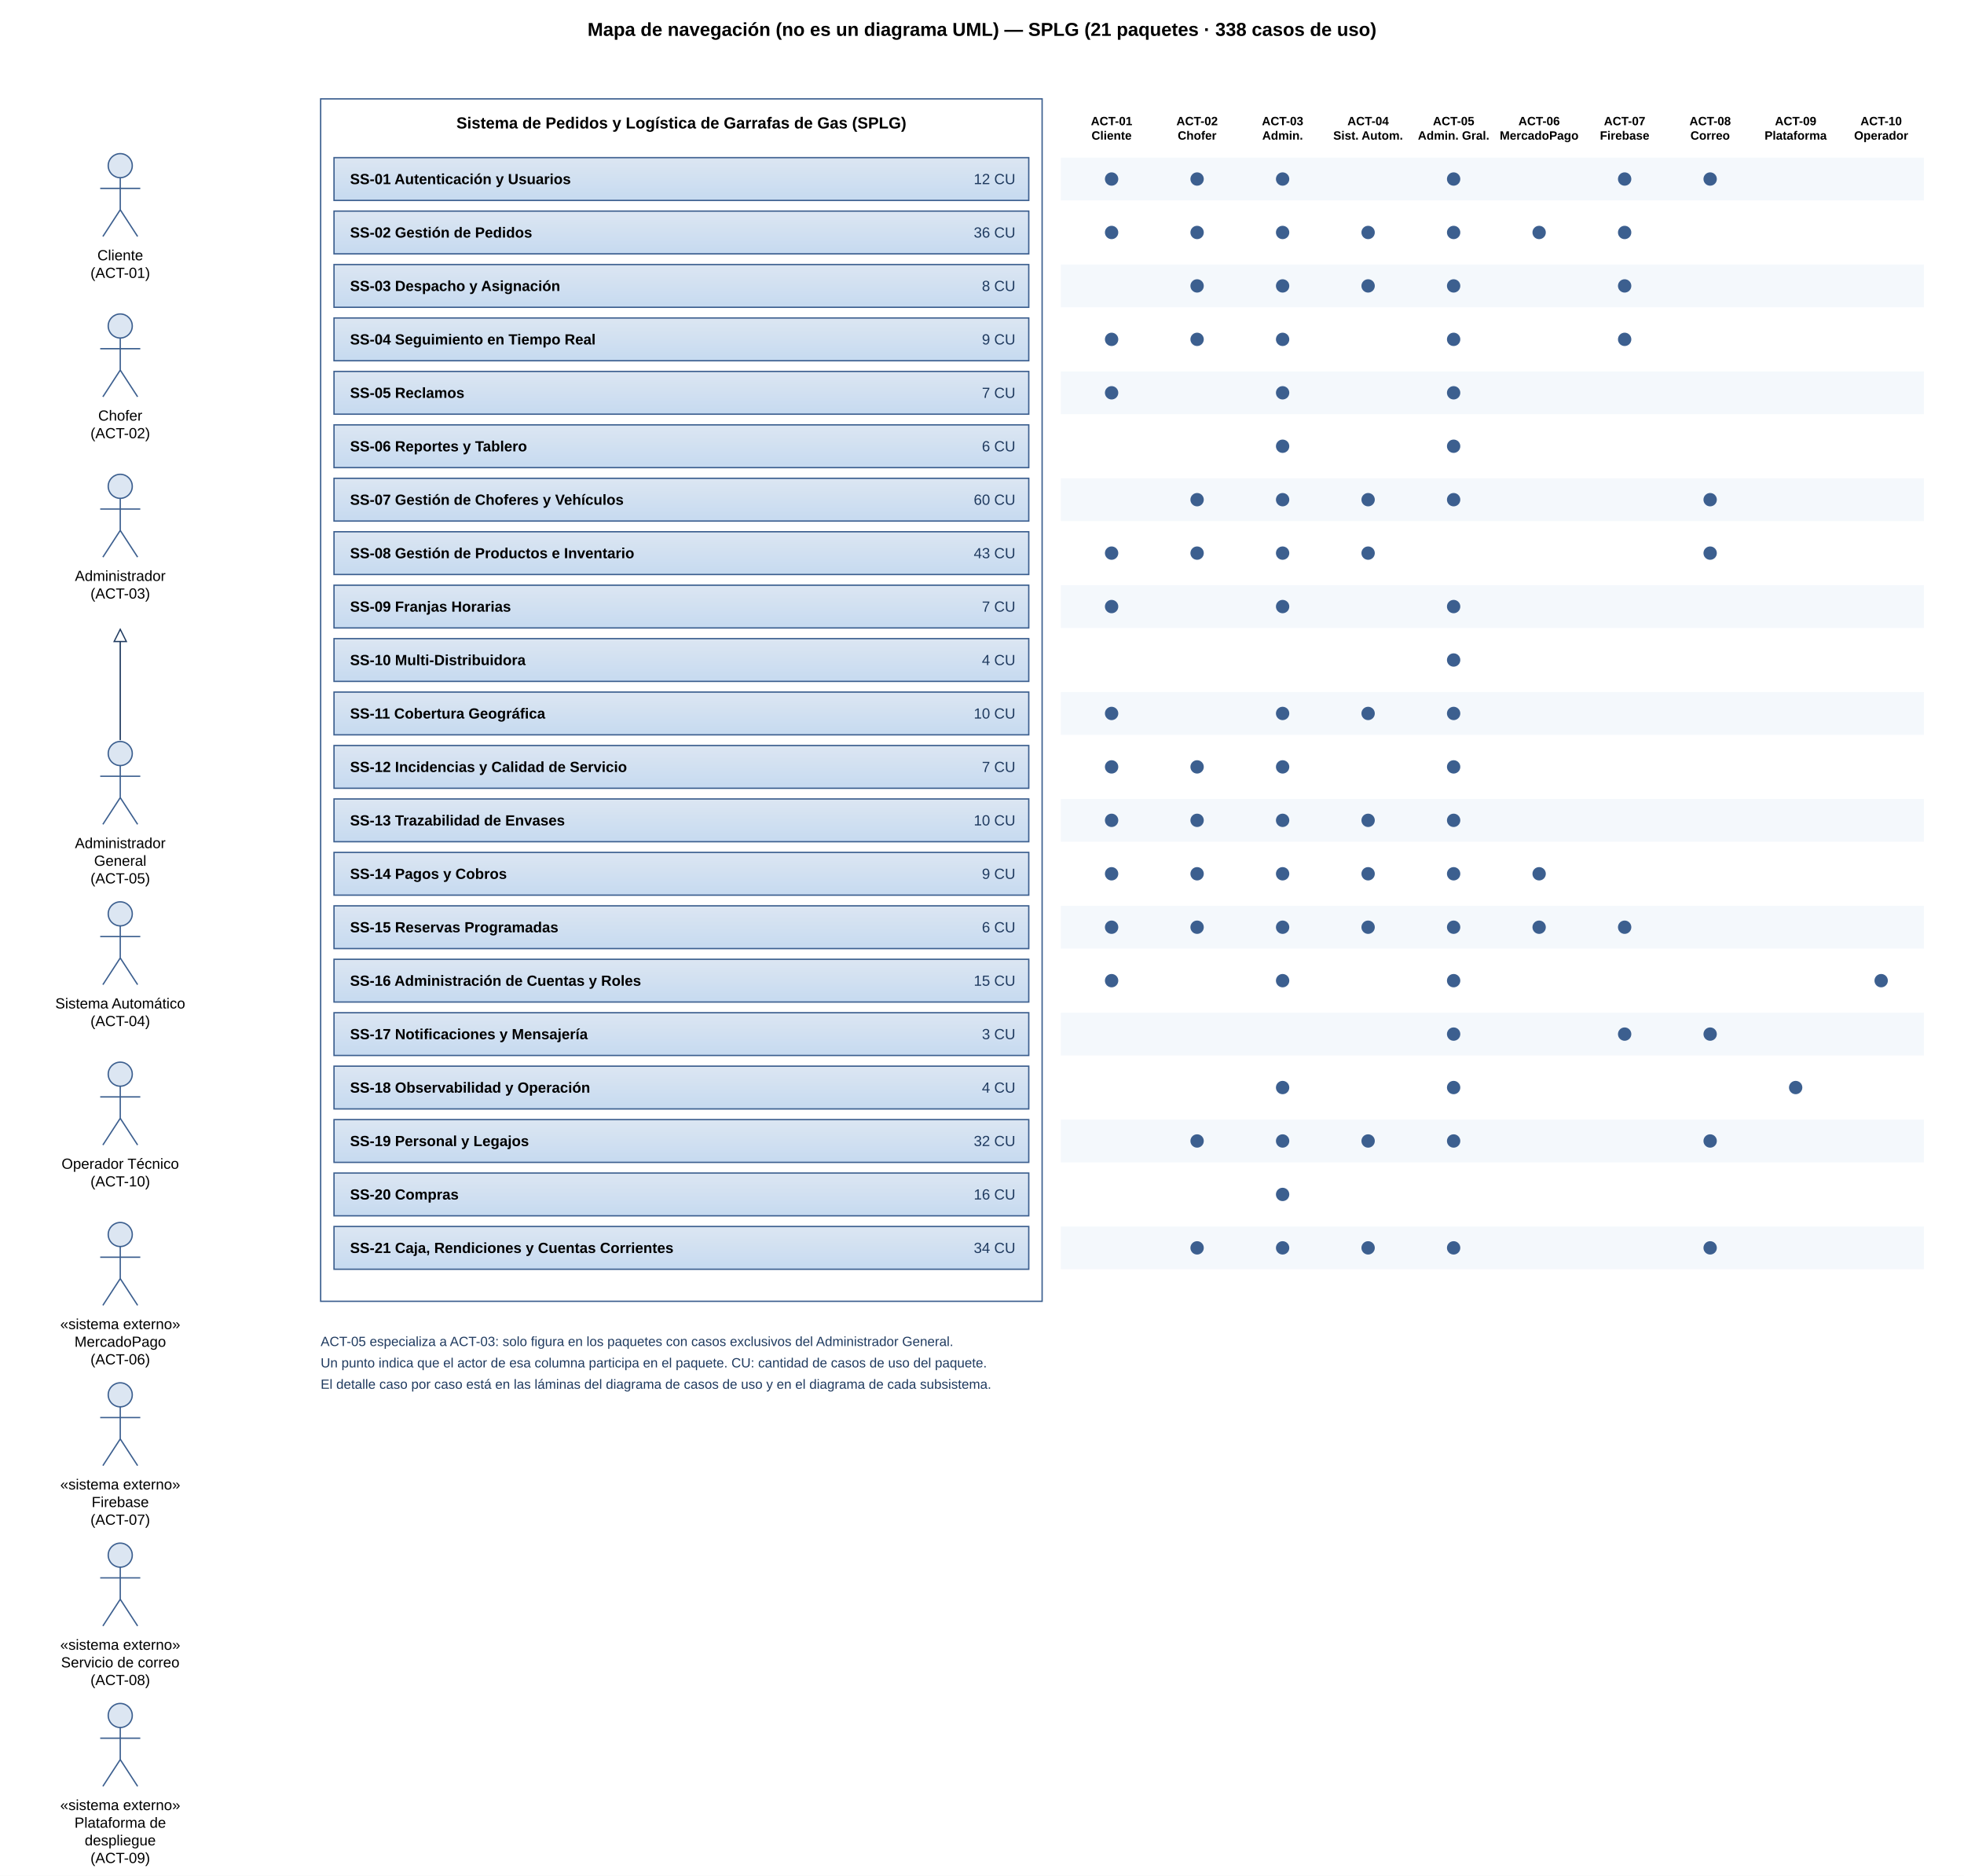
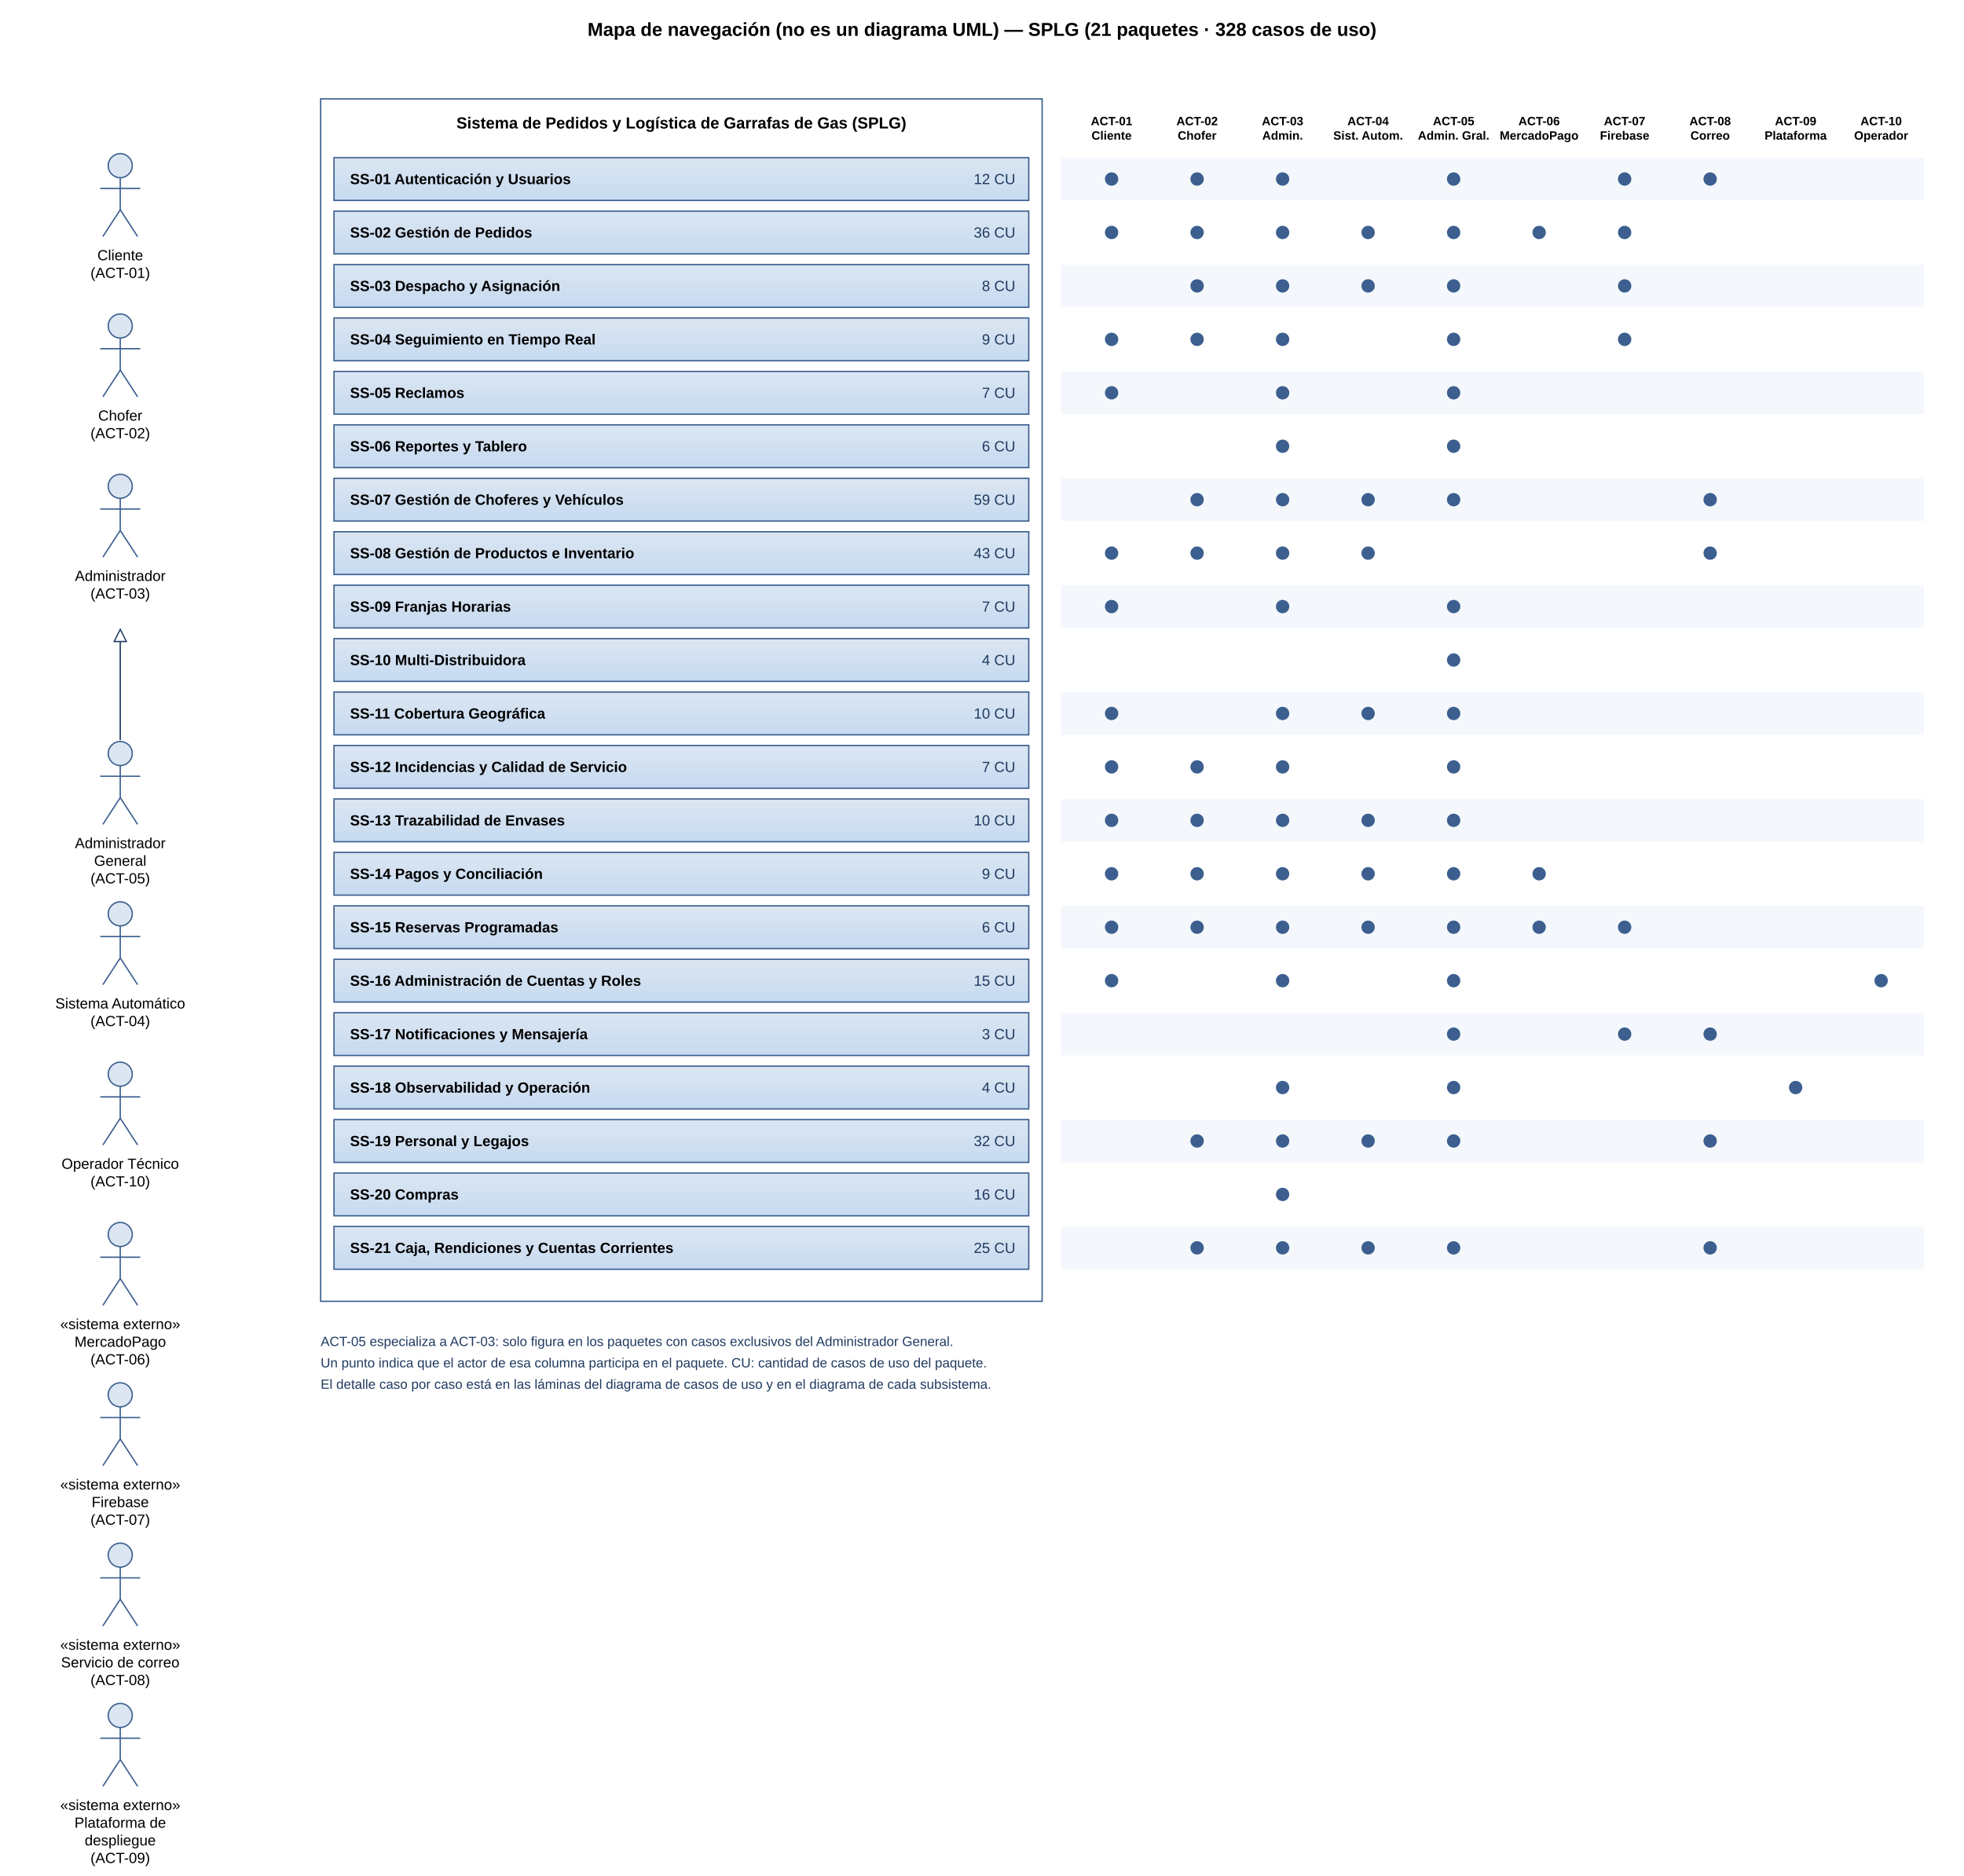
<svg xmlns="http://www.w3.org/2000/svg" width="1470" height="1404" viewBox="0 0 1470 1404" font-family="Arial, Helvetica, sans-serif">
  <defs>
    <marker id="abre" viewBox="0 0 10 10" refX="9" refY="5" markerWidth="8" markerHeight="8" orient="auto">
      <path d="M0 1 L9 5 L0 9" fill="none" stroke="#1F3A5F" stroke-width="1" />
    </marker>
    <marker id="hueco" viewBox="0 0 12 12" refX="11" refY="6" markerWidth="11" markerHeight="11" orient="auto">
      <path d="M1 1 L11 6 L1 11 Z" fill="#FFFFFF" stroke="#1F3A5F" stroke-width="1" />
    </marker>
    <linearGradient id="vp" x1="0" y1="0" x2="0" y2="1">
      <stop offset="0" stop-color="#DCE6F2" />
      <stop offset="1" stop-color="#C6DAF0" />
    </linearGradient>
  </defs>
  <rect width="100%" height="100%" fill="#FFFFFF" />
-   <text x="735.0" y="22.0" font-size="14" text-anchor="middle" dominant-baseline="central" fill="#000000" font-weight="bold">Mapa de navegación (no es un diagrama UML) — SPLG (21 paquetes · 338 casos de uso)</text>
+   <text x="735.0" y="22.0" font-size="14" text-anchor="middle" dominant-baseline="central" fill="#000000" font-weight="bold">Mapa de navegación (no es un diagrama UML) — SPLG (21 paquetes · 328 casos de uso)</text>
  <rect class="limite" data-x="240" data-y="74" data-w="540" data-h="900" x="240" y="74" width="540" height="900" fill="#FFFFFF" stroke="#3C5F8F" stroke-width="1.0" />
  <text x="510.0" y="92.0" font-size="12" text-anchor="middle" dominant-baseline="central" fill="#000000" font-weight="bold">Sistema de Pedidos y Logística de Garrafas de Gas (SPLG)</text>
  <text x="832.0" y="90.6" font-size="9" text-anchor="middle" dominant-baseline="central" fill="#000000" font-weight="bold">ACT-01</text>
  <text x="832.0" y="101.4" font-size="9" text-anchor="middle" dominant-baseline="central" fill="#000000" font-weight="bold">Cliente</text>
  <text x="896.0" y="90.6" font-size="9" text-anchor="middle" dominant-baseline="central" fill="#000000" font-weight="bold">ACT-02</text>
  <text x="896.0" y="101.4" font-size="9" text-anchor="middle" dominant-baseline="central" fill="#000000" font-weight="bold">Chofer</text>
  <text x="960.0" y="90.6" font-size="9" text-anchor="middle" dominant-baseline="central" fill="#000000" font-weight="bold">ACT-03</text>
  <text x="960.0" y="101.4" font-size="9" text-anchor="middle" dominant-baseline="central" fill="#000000" font-weight="bold">Admin.</text>
  <text x="1024.0" y="90.6" font-size="9" text-anchor="middle" dominant-baseline="central" fill="#000000" font-weight="bold">ACT-04</text>
  <text x="1024.0" y="101.4" font-size="9" text-anchor="middle" dominant-baseline="central" fill="#000000" font-weight="bold">Sist. Autom.</text>
  <text x="1088.0" y="90.6" font-size="9" text-anchor="middle" dominant-baseline="central" fill="#000000" font-weight="bold">ACT-05</text>
  <text x="1088.0" y="101.4" font-size="9" text-anchor="middle" dominant-baseline="central" fill="#000000" font-weight="bold">Admin. Gral.</text>
  <text x="1152.0" y="90.6" font-size="9" text-anchor="middle" dominant-baseline="central" fill="#000000" font-weight="bold">ACT-06</text>
  <text x="1152.0" y="101.4" font-size="9" text-anchor="middle" dominant-baseline="central" fill="#000000" font-weight="bold">MercadoPago</text>
  <text x="1216.0" y="90.6" font-size="9" text-anchor="middle" dominant-baseline="central" fill="#000000" font-weight="bold">ACT-07</text>
  <text x="1216.0" y="101.4" font-size="9" text-anchor="middle" dominant-baseline="central" fill="#000000" font-weight="bold">Firebase</text>
  <text x="1280.0" y="90.6" font-size="9" text-anchor="middle" dominant-baseline="central" fill="#000000" font-weight="bold">ACT-08</text>
  <text x="1280.0" y="101.4" font-size="9" text-anchor="middle" dominant-baseline="central" fill="#000000" font-weight="bold">Correo</text>
  <text x="1344.0" y="90.6" font-size="9" text-anchor="middle" dominant-baseline="central" fill="#000000" font-weight="bold">ACT-09</text>
  <text x="1344.0" y="101.4" font-size="9" text-anchor="middle" dominant-baseline="central" fill="#000000" font-weight="bold">Plataforma</text>
  <text x="1408.0" y="90.6" font-size="9" text-anchor="middle" dominant-baseline="central" fill="#000000" font-weight="bold">ACT-10</text>
  <text x="1408.0" y="101.4" font-size="9" text-anchor="middle" dominant-baseline="central" fill="#000000" font-weight="bold">Operador</text>
  <rect x="794" y="118" width="646" height="32" fill="#F4F8FC" />
  <g class="paquete" data-pq="SS-01" data-n="12">
    <rect x="250" y="118" width="520" height="32" fill="url(#vp)" stroke="#3C5F8F" stroke-width="1.0" />
    <text x="262.0" y="134.0" font-size="11" text-anchor="start" dominant-baseline="central" fill="#000000" font-weight="bold">SS-01  Autenticación y Usuarios</text>
    <text x="760.0" y="134.0" font-size="11" text-anchor="end" dominant-baseline="central" fill="#1F3A5F">12 CU</text>
  </g>
  <circle class="participa" data-act="01" data-pq="SS-01" cx="832.0" cy="134.0" r="5" fill="#3C5F8F" />
  <circle class="participa" data-act="02" data-pq="SS-01" cx="896.0" cy="134.0" r="5" fill="#3C5F8F" />
  <circle class="participa" data-act="03" data-pq="SS-01" cx="960.0" cy="134.0" r="5" fill="#3C5F8F" />
  <circle class="participa" data-act="05" data-pq="SS-01" cx="1088.0" cy="134.0" r="5" fill="#3C5F8F" />
  <circle class="participa" data-act="07" data-pq="SS-01" cx="1216.0" cy="134.0" r="5" fill="#3C5F8F" />
  <circle class="participa" data-act="08" data-pq="SS-01" cx="1280.0" cy="134.0" r="5" fill="#3C5F8F" />
  <g class="paquete" data-pq="SS-02" data-n="36">
    <rect x="250" y="158" width="520" height="32" fill="url(#vp)" stroke="#3C5F8F" stroke-width="1.0" />
    <text x="262.0" y="174.0" font-size="11" text-anchor="start" dominant-baseline="central" fill="#000000" font-weight="bold">SS-02  Gestión de Pedidos</text>
    <text x="760.0" y="174.0" font-size="11" text-anchor="end" dominant-baseline="central" fill="#1F3A5F">36 CU</text>
  </g>
  <circle class="participa" data-act="01" data-pq="SS-02" cx="832.0" cy="174.0" r="5" fill="#3C5F8F" />
  <circle class="participa" data-act="02" data-pq="SS-02" cx="896.0" cy="174.0" r="5" fill="#3C5F8F" />
  <circle class="participa" data-act="03" data-pq="SS-02" cx="960.0" cy="174.0" r="5" fill="#3C5F8F" />
  <circle class="participa" data-act="04" data-pq="SS-02" cx="1024.0" cy="174.0" r="5" fill="#3C5F8F" />
  <circle class="participa" data-act="05" data-pq="SS-02" cx="1088.0" cy="174.0" r="5" fill="#3C5F8F" />
  <circle class="participa" data-act="06" data-pq="SS-02" cx="1152.0" cy="174.0" r="5" fill="#3C5F8F" />
  <circle class="participa" data-act="07" data-pq="SS-02" cx="1216.0" cy="174.0" r="5" fill="#3C5F8F" />
  <rect x="794" y="198" width="646" height="32" fill="#F4F8FC" />
  <g class="paquete" data-pq="SS-03" data-n="8">
    <rect x="250" y="198" width="520" height="32" fill="url(#vp)" stroke="#3C5F8F" stroke-width="1.0" />
    <text x="262.0" y="214.0" font-size="11" text-anchor="start" dominant-baseline="central" fill="#000000" font-weight="bold">SS-03  Despacho y Asignación</text>
    <text x="760.0" y="214.0" font-size="11" text-anchor="end" dominant-baseline="central" fill="#1F3A5F">8 CU</text>
  </g>
  <circle class="participa" data-act="02" data-pq="SS-03" cx="896.0" cy="214.0" r="5" fill="#3C5F8F" />
  <circle class="participa" data-act="03" data-pq="SS-03" cx="960.0" cy="214.0" r="5" fill="#3C5F8F" />
  <circle class="participa" data-act="04" data-pq="SS-03" cx="1024.0" cy="214.0" r="5" fill="#3C5F8F" />
  <circle class="participa" data-act="05" data-pq="SS-03" cx="1088.0" cy="214.0" r="5" fill="#3C5F8F" />
  <circle class="participa" data-act="07" data-pq="SS-03" cx="1216.0" cy="214.0" r="5" fill="#3C5F8F" />
  <g class="paquete" data-pq="SS-04" data-n="9">
    <rect x="250" y="238" width="520" height="32" fill="url(#vp)" stroke="#3C5F8F" stroke-width="1.0" />
    <text x="262.0" y="254.0" font-size="11" text-anchor="start" dominant-baseline="central" fill="#000000" font-weight="bold">SS-04  Seguimiento en Tiempo Real</text>
    <text x="760.0" y="254.0" font-size="11" text-anchor="end" dominant-baseline="central" fill="#1F3A5F">9 CU</text>
  </g>
  <circle class="participa" data-act="01" data-pq="SS-04" cx="832.0" cy="254.0" r="5" fill="#3C5F8F" />
  <circle class="participa" data-act="02" data-pq="SS-04" cx="896.0" cy="254.0" r="5" fill="#3C5F8F" />
  <circle class="participa" data-act="03" data-pq="SS-04" cx="960.0" cy="254.0" r="5" fill="#3C5F8F" />
  <circle class="participa" data-act="05" data-pq="SS-04" cx="1088.0" cy="254.0" r="5" fill="#3C5F8F" />
  <circle class="participa" data-act="07" data-pq="SS-04" cx="1216.0" cy="254.0" r="5" fill="#3C5F8F" />
  <rect x="794" y="278" width="646" height="32" fill="#F4F8FC" />
  <g class="paquete" data-pq="SS-05" data-n="7">
    <rect x="250" y="278" width="520" height="32" fill="url(#vp)" stroke="#3C5F8F" stroke-width="1.0" />
    <text x="262.0" y="294.0" font-size="11" text-anchor="start" dominant-baseline="central" fill="#000000" font-weight="bold">SS-05  Reclamos</text>
    <text x="760.0" y="294.0" font-size="11" text-anchor="end" dominant-baseline="central" fill="#1F3A5F">7 CU</text>
  </g>
  <circle class="participa" data-act="01" data-pq="SS-05" cx="832.0" cy="294.0" r="5" fill="#3C5F8F" />
  <circle class="participa" data-act="03" data-pq="SS-05" cx="960.0" cy="294.0" r="5" fill="#3C5F8F" />
  <circle class="participa" data-act="05" data-pq="SS-05" cx="1088.0" cy="294.0" r="5" fill="#3C5F8F" />
  <g class="paquete" data-pq="SS-06" data-n="6">
    <rect x="250" y="318" width="520" height="32" fill="url(#vp)" stroke="#3C5F8F" stroke-width="1.0" />
    <text x="262.0" y="334.0" font-size="11" text-anchor="start" dominant-baseline="central" fill="#000000" font-weight="bold">SS-06  Reportes y Tablero</text>
    <text x="760.0" y="334.0" font-size="11" text-anchor="end" dominant-baseline="central" fill="#1F3A5F">6 CU</text>
  </g>
  <circle class="participa" data-act="03" data-pq="SS-06" cx="960.0" cy="334.0" r="5" fill="#3C5F8F" />
  <circle class="participa" data-act="05" data-pq="SS-06" cx="1088.0" cy="334.0" r="5" fill="#3C5F8F" />
  <rect x="794" y="358" width="646" height="32" fill="#F4F8FC" />
-   <g class="paquete" data-pq="SS-07" data-n="60">
+   <g class="paquete" data-pq="SS-07" data-n="59">
    <rect x="250" y="358" width="520" height="32" fill="url(#vp)" stroke="#3C5F8F" stroke-width="1.0" />
    <text x="262.0" y="374.0" font-size="11" text-anchor="start" dominant-baseline="central" fill="#000000" font-weight="bold">SS-07  Gestión de Choferes y Vehículos</text>
-     <text x="760.0" y="374.0" font-size="11" text-anchor="end" dominant-baseline="central" fill="#1F3A5F">60 CU</text>
+     <text x="760.0" y="374.0" font-size="11" text-anchor="end" dominant-baseline="central" fill="#1F3A5F">59 CU</text>
  </g>
  <circle class="participa" data-act="02" data-pq="SS-07" cx="896.0" cy="374.0" r="5" fill="#3C5F8F" />
  <circle class="participa" data-act="03" data-pq="SS-07" cx="960.0" cy="374.0" r="5" fill="#3C5F8F" />
  <circle class="participa" data-act="04" data-pq="SS-07" cx="1024.0" cy="374.0" r="5" fill="#3C5F8F" />
  <circle class="participa" data-act="05" data-pq="SS-07" cx="1088.0" cy="374.0" r="5" fill="#3C5F8F" />
  <circle class="participa" data-act="08" data-pq="SS-07" cx="1280.0" cy="374.0" r="5" fill="#3C5F8F" />
  <g class="paquete" data-pq="SS-08" data-n="43">
    <rect x="250" y="398" width="520" height="32" fill="url(#vp)" stroke="#3C5F8F" stroke-width="1.0" />
    <text x="262.0" y="414.0" font-size="11" text-anchor="start" dominant-baseline="central" fill="#000000" font-weight="bold">SS-08  Gestión de Productos e Inventario</text>
    <text x="760.0" y="414.0" font-size="11" text-anchor="end" dominant-baseline="central" fill="#1F3A5F">43 CU</text>
  </g>
  <circle class="participa" data-act="01" data-pq="SS-08" cx="832.0" cy="414.0" r="5" fill="#3C5F8F" />
  <circle class="participa" data-act="02" data-pq="SS-08" cx="896.0" cy="414.0" r="5" fill="#3C5F8F" />
  <circle class="participa" data-act="03" data-pq="SS-08" cx="960.0" cy="414.0" r="5" fill="#3C5F8F" />
  <circle class="participa" data-act="04" data-pq="SS-08" cx="1024.0" cy="414.0" r="5" fill="#3C5F8F" />
  <circle class="participa" data-act="08" data-pq="SS-08" cx="1280.0" cy="414.0" r="5" fill="#3C5F8F" />
  <rect x="794" y="438" width="646" height="32" fill="#F4F8FC" />
  <g class="paquete" data-pq="SS-09" data-n="7">
    <rect x="250" y="438" width="520" height="32" fill="url(#vp)" stroke="#3C5F8F" stroke-width="1.0" />
    <text x="262.0" y="454.0" font-size="11" text-anchor="start" dominant-baseline="central" fill="#000000" font-weight="bold">SS-09  Franjas Horarias</text>
    <text x="760.0" y="454.0" font-size="11" text-anchor="end" dominant-baseline="central" fill="#1F3A5F">7 CU</text>
  </g>
  <circle class="participa" data-act="01" data-pq="SS-09" cx="832.0" cy="454.0" r="5" fill="#3C5F8F" />
  <circle class="participa" data-act="03" data-pq="SS-09" cx="960.0" cy="454.0" r="5" fill="#3C5F8F" />
  <circle class="participa" data-act="05" data-pq="SS-09" cx="1088.0" cy="454.0" r="5" fill="#3C5F8F" />
  <g class="paquete" data-pq="SS-10" data-n="4">
    <rect x="250" y="478" width="520" height="32" fill="url(#vp)" stroke="#3C5F8F" stroke-width="1.0" />
    <text x="262.0" y="494.0" font-size="11" text-anchor="start" dominant-baseline="central" fill="#000000" font-weight="bold">SS-10  Multi-Distribuidora</text>
    <text x="760.0" y="494.0" font-size="11" text-anchor="end" dominant-baseline="central" fill="#1F3A5F">4 CU</text>
  </g>
  <circle class="participa" data-act="05" data-pq="SS-10" cx="1088.0" cy="494.0" r="5" fill="#3C5F8F" />
  <rect x="794" y="518" width="646" height="32" fill="#F4F8FC" />
  <g class="paquete" data-pq="SS-11" data-n="10">
    <rect x="250" y="518" width="520" height="32" fill="url(#vp)" stroke="#3C5F8F" stroke-width="1.0" />
    <text x="262.0" y="534.0" font-size="11" text-anchor="start" dominant-baseline="central" fill="#000000" font-weight="bold">SS-11  Cobertura Geográfica</text>
    <text x="760.0" y="534.0" font-size="11" text-anchor="end" dominant-baseline="central" fill="#1F3A5F">10 CU</text>
  </g>
  <circle class="participa" data-act="01" data-pq="SS-11" cx="832.0" cy="534.0" r="5" fill="#3C5F8F" />
  <circle class="participa" data-act="03" data-pq="SS-11" cx="960.0" cy="534.0" r="5" fill="#3C5F8F" />
  <circle class="participa" data-act="04" data-pq="SS-11" cx="1024.0" cy="534.0" r="5" fill="#3C5F8F" />
  <circle class="participa" data-act="05" data-pq="SS-11" cx="1088.0" cy="534.0" r="5" fill="#3C5F8F" />
  <g class="paquete" data-pq="SS-12" data-n="7">
    <rect x="250" y="558" width="520" height="32" fill="url(#vp)" stroke="#3C5F8F" stroke-width="1.0" />
    <text x="262.0" y="574.0" font-size="11" text-anchor="start" dominant-baseline="central" fill="#000000" font-weight="bold">SS-12  Incidencias y Calidad de Servicio</text>
    <text x="760.0" y="574.0" font-size="11" text-anchor="end" dominant-baseline="central" fill="#1F3A5F">7 CU</text>
  </g>
  <circle class="participa" data-act="01" data-pq="SS-12" cx="832.0" cy="574.0" r="5" fill="#3C5F8F" />
  <circle class="participa" data-act="02" data-pq="SS-12" cx="896.0" cy="574.0" r="5" fill="#3C5F8F" />
  <circle class="participa" data-act="03" data-pq="SS-12" cx="960.0" cy="574.0" r="5" fill="#3C5F8F" />
  <circle class="participa" data-act="05" data-pq="SS-12" cx="1088.0" cy="574.0" r="5" fill="#3C5F8F" />
  <rect x="794" y="598" width="646" height="32" fill="#F4F8FC" />
  <g class="paquete" data-pq="SS-13" data-n="10">
    <rect x="250" y="598" width="520" height="32" fill="url(#vp)" stroke="#3C5F8F" stroke-width="1.0" />
    <text x="262.0" y="614.0" font-size="11" text-anchor="start" dominant-baseline="central" fill="#000000" font-weight="bold">SS-13  Trazabilidad de Envases</text>
    <text x="760.0" y="614.0" font-size="11" text-anchor="end" dominant-baseline="central" fill="#1F3A5F">10 CU</text>
  </g>
  <circle class="participa" data-act="01" data-pq="SS-13" cx="832.0" cy="614.0" r="5" fill="#3C5F8F" />
  <circle class="participa" data-act="02" data-pq="SS-13" cx="896.0" cy="614.0" r="5" fill="#3C5F8F" />
  <circle class="participa" data-act="03" data-pq="SS-13" cx="960.0" cy="614.0" r="5" fill="#3C5F8F" />
  <circle class="participa" data-act="04" data-pq="SS-13" cx="1024.0" cy="614.0" r="5" fill="#3C5F8F" />
  <circle class="participa" data-act="05" data-pq="SS-13" cx="1088.0" cy="614.0" r="5" fill="#3C5F8F" />
  <g class="paquete" data-pq="SS-14" data-n="9">
    <rect x="250" y="638" width="520" height="32" fill="url(#vp)" stroke="#3C5F8F" stroke-width="1.0" />
-     <text x="262.0" y="654.0" font-size="11" text-anchor="start" dominant-baseline="central" fill="#000000" font-weight="bold">SS-14  Pagos y Cobros</text>
+     <text x="262.0" y="654.0" font-size="11" text-anchor="start" dominant-baseline="central" fill="#000000" font-weight="bold">SS-14  Pagos y Conciliación</text>
    <text x="760.0" y="654.0" font-size="11" text-anchor="end" dominant-baseline="central" fill="#1F3A5F">9 CU</text>
  </g>
  <circle class="participa" data-act="01" data-pq="SS-14" cx="832.0" cy="654.0" r="5" fill="#3C5F8F" />
  <circle class="participa" data-act="02" data-pq="SS-14" cx="896.0" cy="654.0" r="5" fill="#3C5F8F" />
  <circle class="participa" data-act="03" data-pq="SS-14" cx="960.0" cy="654.0" r="5" fill="#3C5F8F" />
  <circle class="participa" data-act="04" data-pq="SS-14" cx="1024.0" cy="654.0" r="5" fill="#3C5F8F" />
  <circle class="participa" data-act="05" data-pq="SS-14" cx="1088.0" cy="654.0" r="5" fill="#3C5F8F" />
  <circle class="participa" data-act="06" data-pq="SS-14" cx="1152.0" cy="654.0" r="5" fill="#3C5F8F" />
  <rect x="794" y="678" width="646" height="32" fill="#F4F8FC" />
  <g class="paquete" data-pq="SS-15" data-n="6">
    <rect x="250" y="678" width="520" height="32" fill="url(#vp)" stroke="#3C5F8F" stroke-width="1.0" />
    <text x="262.0" y="694.0" font-size="11" text-anchor="start" dominant-baseline="central" fill="#000000" font-weight="bold">SS-15  Reservas Programadas</text>
    <text x="760.0" y="694.0" font-size="11" text-anchor="end" dominant-baseline="central" fill="#1F3A5F">6 CU</text>
  </g>
  <circle class="participa" data-act="01" data-pq="SS-15" cx="832.0" cy="694.0" r="5" fill="#3C5F8F" />
  <circle class="participa" data-act="02" data-pq="SS-15" cx="896.0" cy="694.0" r="5" fill="#3C5F8F" />
  <circle class="participa" data-act="03" data-pq="SS-15" cx="960.0" cy="694.0" r="5" fill="#3C5F8F" />
  <circle class="participa" data-act="04" data-pq="SS-15" cx="1024.0" cy="694.0" r="5" fill="#3C5F8F" />
  <circle class="participa" data-act="05" data-pq="SS-15" cx="1088.0" cy="694.0" r="5" fill="#3C5F8F" />
  <circle class="participa" data-act="06" data-pq="SS-15" cx="1152.0" cy="694.0" r="5" fill="#3C5F8F" />
  <circle class="participa" data-act="07" data-pq="SS-15" cx="1216.0" cy="694.0" r="5" fill="#3C5F8F" />
  <g class="paquete" data-pq="SS-16" data-n="15">
    <rect x="250" y="718" width="520" height="32" fill="url(#vp)" stroke="#3C5F8F" stroke-width="1.0" />
    <text x="262.0" y="734.0" font-size="11" text-anchor="start" dominant-baseline="central" fill="#000000" font-weight="bold">SS-16  Administración de Cuentas y Roles</text>
    <text x="760.0" y="734.0" font-size="11" text-anchor="end" dominant-baseline="central" fill="#1F3A5F">15 CU</text>
  </g>
  <circle class="participa" data-act="01" data-pq="SS-16" cx="832.0" cy="734.0" r="5" fill="#3C5F8F" />
  <circle class="participa" data-act="03" data-pq="SS-16" cx="960.0" cy="734.0" r="5" fill="#3C5F8F" />
  <circle class="participa" data-act="05" data-pq="SS-16" cx="1088.0" cy="734.0" r="5" fill="#3C5F8F" />
  <circle class="participa" data-act="10" data-pq="SS-16" cx="1408.0" cy="734.0" r="5" fill="#3C5F8F" />
  <rect x="794" y="758" width="646" height="32" fill="#F4F8FC" />
  <g class="paquete" data-pq="SS-17" data-n="3">
    <rect x="250" y="758" width="520" height="32" fill="url(#vp)" stroke="#3C5F8F" stroke-width="1.0" />
    <text x="262.0" y="774.0" font-size="11" text-anchor="start" dominant-baseline="central" fill="#000000" font-weight="bold">SS-17  Notificaciones y Mensajería</text>
    <text x="760.0" y="774.0" font-size="11" text-anchor="end" dominant-baseline="central" fill="#1F3A5F">3 CU</text>
  </g>
  <circle class="participa" data-act="05" data-pq="SS-17" cx="1088.0" cy="774.0" r="5" fill="#3C5F8F" />
  <circle class="participa" data-act="07" data-pq="SS-17" cx="1216.0" cy="774.0" r="5" fill="#3C5F8F" />
  <circle class="participa" data-act="08" data-pq="SS-17" cx="1280.0" cy="774.0" r="5" fill="#3C5F8F" />
  <g class="paquete" data-pq="SS-18" data-n="4">
    <rect x="250" y="798" width="520" height="32" fill="url(#vp)" stroke="#3C5F8F" stroke-width="1.0" />
    <text x="262.0" y="814.0" font-size="11" text-anchor="start" dominant-baseline="central" fill="#000000" font-weight="bold">SS-18  Observabilidad y Operación</text>
    <text x="760.0" y="814.0" font-size="11" text-anchor="end" dominant-baseline="central" fill="#1F3A5F">4 CU</text>
  </g>
  <circle class="participa" data-act="03" data-pq="SS-18" cx="960.0" cy="814.0" r="5" fill="#3C5F8F" />
  <circle class="participa" data-act="05" data-pq="SS-18" cx="1088.0" cy="814.0" r="5" fill="#3C5F8F" />
  <circle class="participa" data-act="09" data-pq="SS-18" cx="1344.0" cy="814.0" r="5" fill="#3C5F8F" />
  <rect x="794" y="838" width="646" height="32" fill="#F4F8FC" />
  <g class="paquete" data-pq="SS-19" data-n="32">
    <rect x="250" y="838" width="520" height="32" fill="url(#vp)" stroke="#3C5F8F" stroke-width="1.0" />
    <text x="262.0" y="854.0" font-size="11" text-anchor="start" dominant-baseline="central" fill="#000000" font-weight="bold">SS-19  Personal y Legajos</text>
    <text x="760.0" y="854.0" font-size="11" text-anchor="end" dominant-baseline="central" fill="#1F3A5F">32 CU</text>
  </g>
  <circle class="participa" data-act="02" data-pq="SS-19" cx="896.0" cy="854.0" r="5" fill="#3C5F8F" />
  <circle class="participa" data-act="03" data-pq="SS-19" cx="960.0" cy="854.0" r="5" fill="#3C5F8F" />
  <circle class="participa" data-act="04" data-pq="SS-19" cx="1024.0" cy="854.0" r="5" fill="#3C5F8F" />
  <circle class="participa" data-act="05" data-pq="SS-19" cx="1088.0" cy="854.0" r="5" fill="#3C5F8F" />
  <circle class="participa" data-act="08" data-pq="SS-19" cx="1280.0" cy="854.0" r="5" fill="#3C5F8F" />
  <g class="paquete" data-pq="SS-20" data-n="16">
    <rect x="250" y="878" width="520" height="32" fill="url(#vp)" stroke="#3C5F8F" stroke-width="1.0" />
    <text x="262.0" y="894.0" font-size="11" text-anchor="start" dominant-baseline="central" fill="#000000" font-weight="bold">SS-20  Compras</text>
    <text x="760.0" y="894.0" font-size="11" text-anchor="end" dominant-baseline="central" fill="#1F3A5F">16 CU</text>
  </g>
  <circle class="participa" data-act="03" data-pq="SS-20" cx="960.0" cy="894.0" r="5" fill="#3C5F8F" />
  <rect x="794" y="918" width="646" height="32" fill="#F4F8FC" />
-   <g class="paquete" data-pq="SS-21" data-n="34">
+   <g class="paquete" data-pq="SS-21" data-n="25">
    <rect x="250" y="918" width="520" height="32" fill="url(#vp)" stroke="#3C5F8F" stroke-width="1.0" />
    <text x="262.0" y="934.0" font-size="11" text-anchor="start" dominant-baseline="central" fill="#000000" font-weight="bold">SS-21  Caja, Rendiciones y Cuentas Corrientes</text>
-     <text x="760.0" y="934.0" font-size="11" text-anchor="end" dominant-baseline="central" fill="#1F3A5F">34 CU</text>
+     <text x="760.0" y="934.0" font-size="11" text-anchor="end" dominant-baseline="central" fill="#1F3A5F">25 CU</text>
  </g>
  <circle class="participa" data-act="02" data-pq="SS-21" cx="896.0" cy="934.0" r="5" fill="#3C5F8F" />
  <circle class="participa" data-act="03" data-pq="SS-21" cx="960.0" cy="934.0" r="5" fill="#3C5F8F" />
  <circle class="participa" data-act="04" data-pq="SS-21" cx="1024.0" cy="934.0" r="5" fill="#3C5F8F" />
  <circle class="participa" data-act="05" data-pq="SS-21" cx="1088.0" cy="934.0" r="5" fill="#3C5F8F" />
  <circle class="participa" data-act="08" data-pq="SS-21" cx="1280.0" cy="934.0" r="5" fill="#3C5F8F" />
  <g class="actor" data-act="01" data-x="90" data-y="124">
    <circle cx="90.0" cy="124.0" r="9" fill="#DCE6F2" stroke="#3C5F8F" stroke-width="1.0" />
    <path d="M90.0 133.0 V157.0 M75.0 141.0 H105.0 M90.0 157.0 L77.0 177.0 M90.0 157.0 L103.0 177.0" stroke="#3C5F8F" stroke-width="1.0" fill="none" />
    <text x="90.0" y="191.0" font-size="11" text-anchor="middle" dominant-baseline="central" fill="#000000">Cliente</text>
    <text x="90.0" y="204.2" font-size="11" text-anchor="middle" dominant-baseline="central" fill="#000000">(ACT-01)</text>
  </g>
  <g class="actor" data-act="02" data-x="90" data-y="244">
    <circle cx="90.0" cy="244.0" r="9" fill="#DCE6F2" stroke="#3C5F8F" stroke-width="1.0" />
    <path d="M90.0 253.0 V277.0 M75.0 261.0 H105.0 M90.0 277.0 L77.0 297.0 M90.0 277.0 L103.0 297.0" stroke="#3C5F8F" stroke-width="1.0" fill="none" />
    <text x="90.0" y="311.0" font-size="11" text-anchor="middle" dominant-baseline="central" fill="#000000">Chofer</text>
    <text x="90.0" y="324.2" font-size="11" text-anchor="middle" dominant-baseline="central" fill="#000000">(ACT-02)</text>
  </g>
  <g class="actor" data-act="03" data-x="90" data-y="364">
    <circle cx="90.0" cy="364.0" r="9" fill="#DCE6F2" stroke="#3C5F8F" stroke-width="1.0" />
    <path d="M90.0 373.0 V397.0 M75.0 381.0 H105.0 M90.0 397.0 L77.0 417.0 M90.0 397.0 L103.0 417.0" stroke="#3C5F8F" stroke-width="1.0" fill="none" />
    <text x="90.0" y="431.0" font-size="11" text-anchor="middle" dominant-baseline="central" fill="#000000">Administrador</text>
    <text x="90.0" y="444.2" font-size="11" text-anchor="middle" dominant-baseline="central" fill="#000000">(ACT-03)</text>
  </g>
  <g class="actor" data-act="05" data-x="90" data-y="564">
    <circle cx="90.0" cy="564.0" r="9" fill="#DCE6F2" stroke="#3C5F8F" stroke-width="1.0" />
    <path d="M90.0 573.0 V597.0 M75.0 581.0 H105.0 M90.0 597.0 L77.0 617.0 M90.0 597.0 L103.0 617.0" stroke="#3C5F8F" stroke-width="1.0" fill="none" />
    <text x="90.0" y="631.0" font-size="11" text-anchor="middle" dominant-baseline="central" fill="#000000">Administrador</text>
    <text x="90.0" y="644.2" font-size="11" text-anchor="middle" dominant-baseline="central" fill="#000000">General</text>
    <text x="90.0" y="657.4" font-size="11" text-anchor="middle" dominant-baseline="central" fill="#000000">(ACT-05)</text>
  </g>
  <g class="actor" data-act="04" data-x="90" data-y="684">
    <circle cx="90.0" cy="684.0" r="9" fill="#DCE6F2" stroke="#3C5F8F" stroke-width="1.0" />
    <path d="M90.0 693.0 V717.0 M75.0 701.0 H105.0 M90.0 717.0 L77.0 737.0 M90.0 717.0 L103.0 737.0" stroke="#3C5F8F" stroke-width="1.0" fill="none" />
    <text x="90.0" y="751.0" font-size="11" text-anchor="middle" dominant-baseline="central" fill="#000000">Sistema Automático</text>
    <text x="90.0" y="764.2" font-size="11" text-anchor="middle" dominant-baseline="central" fill="#000000">(ACT-04)</text>
  </g>
  <g class="actor" data-act="10" data-x="90" data-y="804">
    <circle cx="90.0" cy="804.0" r="9" fill="#DCE6F2" stroke="#3C5F8F" stroke-width="1.0" />
    <path d="M90.0 813.0 V837.0 M75.0 821.0 H105.0 M90.0 837.0 L77.0 857.0 M90.0 837.0 L103.0 857.0" stroke="#3C5F8F" stroke-width="1.0" fill="none" />
    <text x="90.0" y="871.0" font-size="11" text-anchor="middle" dominant-baseline="central" fill="#000000">Operador Técnico</text>
    <text x="90.0" y="884.2" font-size="11" text-anchor="middle" dominant-baseline="central" fill="#000000">(ACT-10)</text>
  </g>
  <g class="actor" data-act="06" data-x="90" data-y="924">
    <circle cx="90.0" cy="924.0" r="9" fill="#DCE6F2" stroke="#3C5F8F" stroke-width="1.0" />
    <path d="M90.0 933.0 V957.0 M75.0 941.0 H105.0 M90.0 957.0 L77.0 977.0 M90.0 957.0 L103.0 977.0" stroke="#3C5F8F" stroke-width="1.0" fill="none" />
    <text x="90.0" y="991.0" font-size="11" text-anchor="middle" dominant-baseline="central" fill="#000000">«sistema externo»</text>
    <text x="90.0" y="1004.2" font-size="11" text-anchor="middle" dominant-baseline="central" fill="#000000">MercadoPago</text>
    <text x="90.0" y="1017.4" font-size="11" text-anchor="middle" dominant-baseline="central" fill="#000000">(ACT-06)</text>
  </g>
  <g class="actor" data-act="07" data-x="90" data-y="1044">
    <circle cx="90.0" cy="1044.0" r="9" fill="#DCE6F2" stroke="#3C5F8F" stroke-width="1.0" />
    <path d="M90.0 1053.0 V1077.0 M75.0 1061.0 H105.0 M90.0 1077.0 L77.0 1097.0 M90.0 1077.0 L103.0 1097.0" stroke="#3C5F8F" stroke-width="1.0" fill="none" />
    <text x="90.0" y="1111.0" font-size="11" text-anchor="middle" dominant-baseline="central" fill="#000000">«sistema externo»</text>
    <text x="90.0" y="1124.2" font-size="11" text-anchor="middle" dominant-baseline="central" fill="#000000">Firebase</text>
    <text x="90.0" y="1137.4" font-size="11" text-anchor="middle" dominant-baseline="central" fill="#000000">(ACT-07)</text>
  </g>
  <g class="actor" data-act="08" data-x="90" data-y="1164">
    <circle cx="90.0" cy="1164.0" r="9" fill="#DCE6F2" stroke="#3C5F8F" stroke-width="1.0" />
    <path d="M90.0 1173.0 V1197.0 M75.0 1181.0 H105.0 M90.0 1197.0 L77.0 1217.0 M90.0 1197.0 L103.0 1217.0" stroke="#3C5F8F" stroke-width="1.0" fill="none" />
    <text x="90.0" y="1231.0" font-size="11" text-anchor="middle" dominant-baseline="central" fill="#000000">«sistema externo»</text>
    <text x="90.0" y="1244.2" font-size="11" text-anchor="middle" dominant-baseline="central" fill="#000000">Servicio de correo</text>
    <text x="90.0" y="1257.4" font-size="11" text-anchor="middle" dominant-baseline="central" fill="#000000">(ACT-08)</text>
  </g>
  <g class="actor" data-act="09" data-x="90" data-y="1284">
    <circle cx="90.0" cy="1284.0" r="9" fill="#DCE6F2" stroke="#3C5F8F" stroke-width="1.0" />
    <path d="M90.0 1293.0 V1317.0 M75.0 1301.0 H105.0 M90.0 1317.0 L77.0 1337.0 M90.0 1317.0 L103.0 1337.0" stroke="#3C5F8F" stroke-width="1.0" fill="none" />
    <text x="90.0" y="1351.0" font-size="11" text-anchor="middle" dominant-baseline="central" fill="#000000">«sistema externo»</text>
    <text x="90.0" y="1364.2" font-size="11" text-anchor="middle" dominant-baseline="central" fill="#000000">Plataforma de</text>
    <text x="90.0" y="1377.4" font-size="11" text-anchor="middle" dominant-baseline="central" fill="#000000">despliegue</text>
    <text x="90.0" y="1390.6" font-size="11" text-anchor="middle" dominant-baseline="central" fill="#000000">(ACT-09)</text>
  </g>
  <path class="gen" data-esp="05" data-gen="03" d="M90 554.0 V471.0" fill="none" stroke="#1F3A5F" stroke-width="1" marker-end="url(#hueco)" />
  <text x="240.0" y="1004.0" font-size="10" text-anchor="start" dominant-baseline="central" fill="#1F3A5F">ACT-05 especializa a ACT-03: solo figura en los paquetes con casos exclusivos del Administrador General.</text>
  <text x="240.0" y="1020.0" font-size="10" text-anchor="start" dominant-baseline="central" fill="#1F3A5F">Un punto indica que el actor de esa columna participa en el paquete. CU: cantidad de casos de uso del paquete.</text>
  <text x="240.0" y="1036.0" font-size="10" text-anchor="start" dominant-baseline="central" fill="#1F3A5F">El detalle caso por caso está en las láminas del diagrama de casos de uso y en el diagrama de cada subsistema.</text>
</svg>
